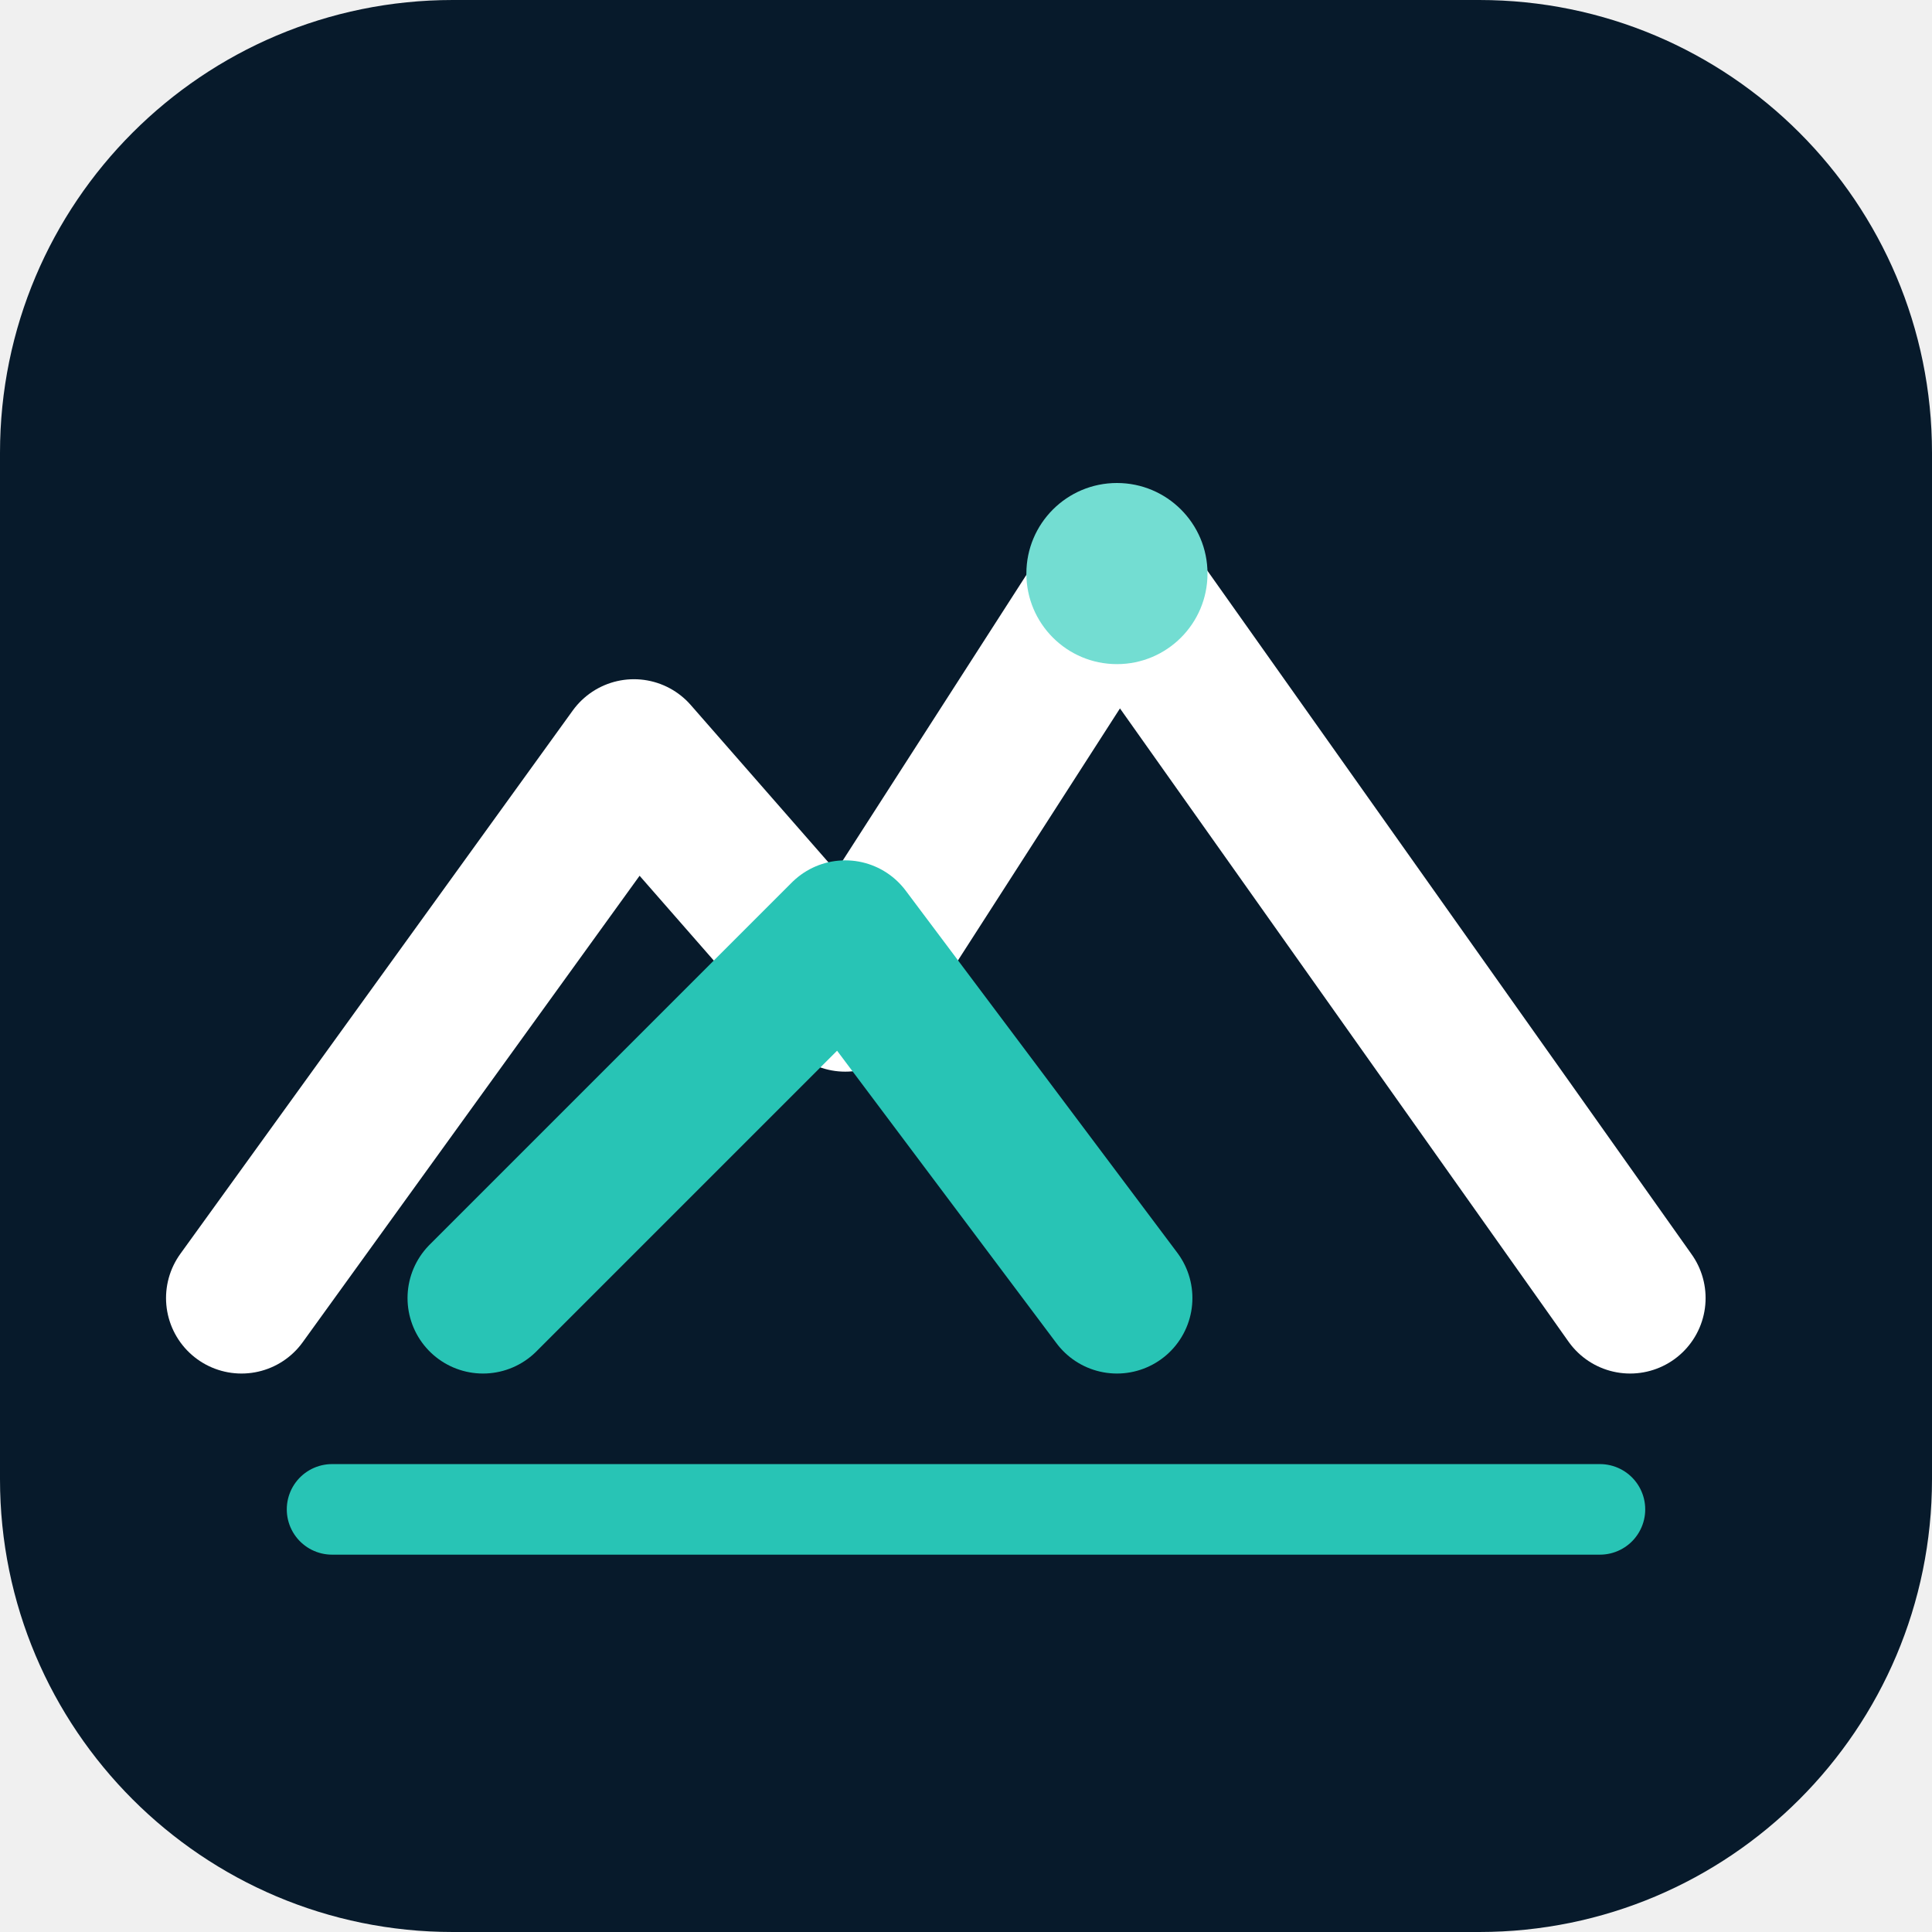
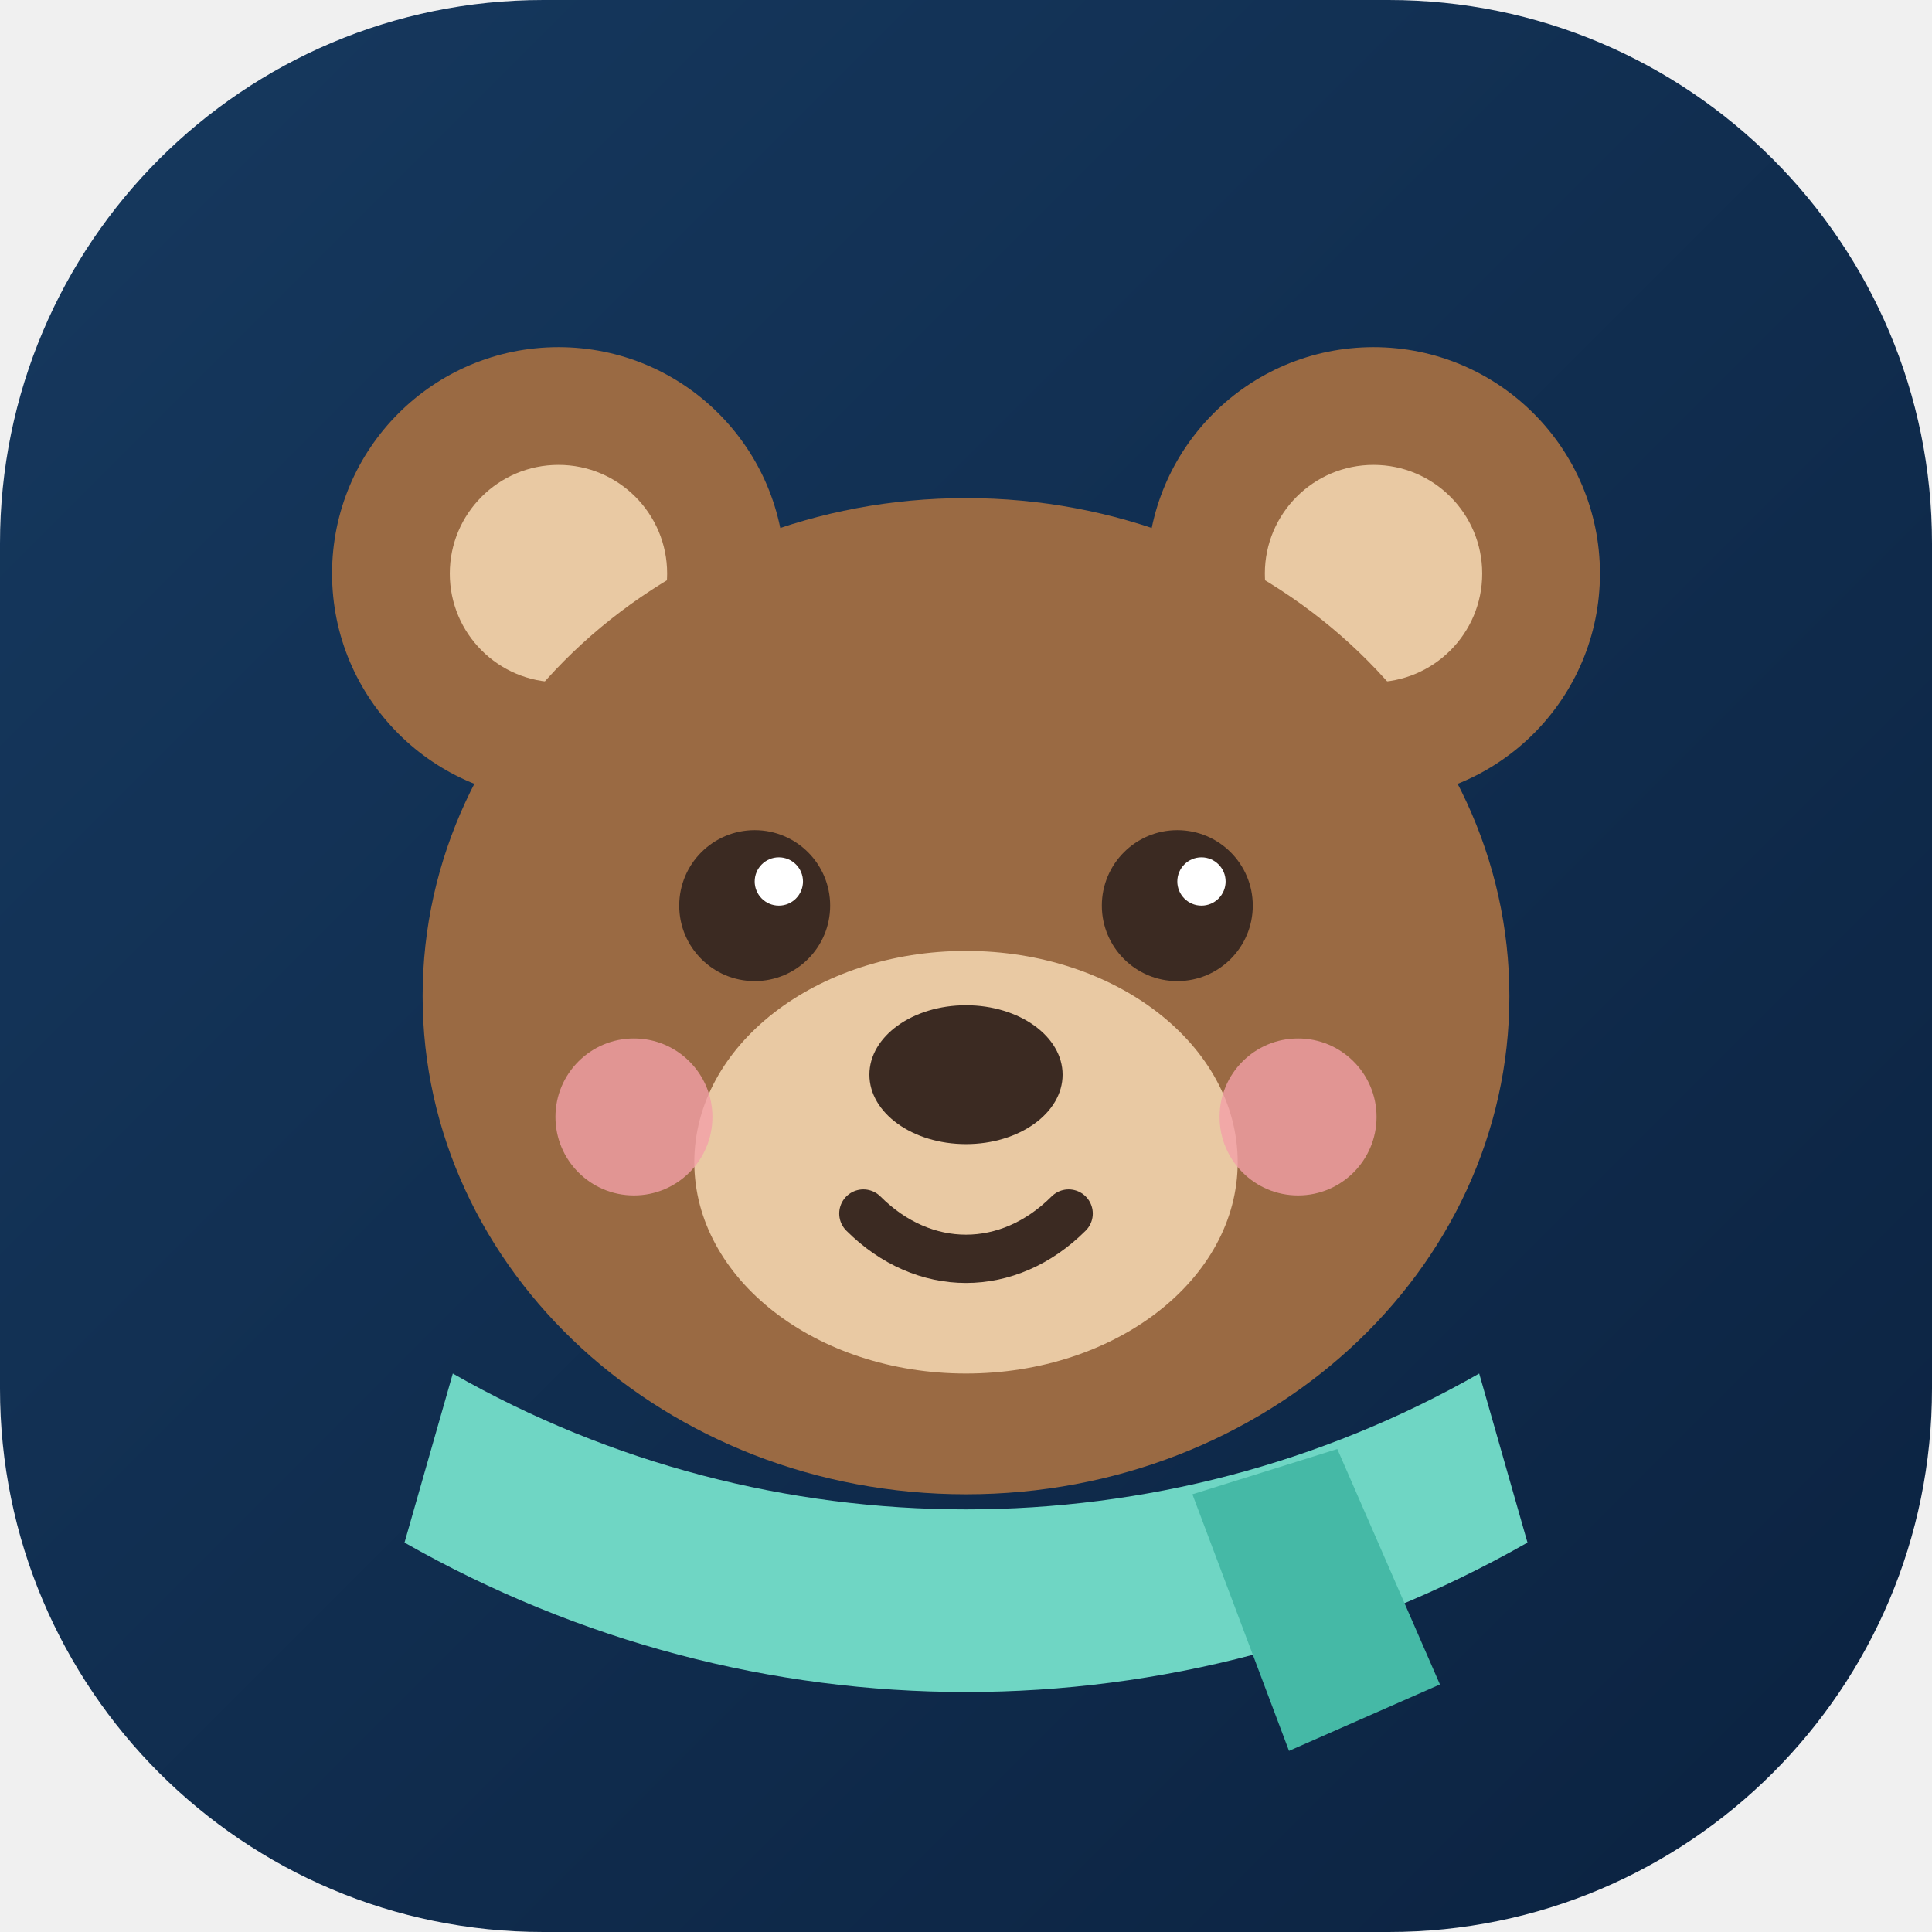
- <svg xmlns="http://www.w3.org/2000/svg" viewBox="0 0 64 64">
-   <rect width="64" height="64" rx="15" fill="#071A2B" />
-   <g fill="none" stroke-linecap="round" stroke-linejoin="round">
-     <path d="M8 43 21 25l7 8 9-14 17 24" stroke="#FFFFFF" stroke-width="5" />
-     <path d="m16 43 12-12 9 12" stroke="#28C4B5" stroke-width="5" />
-     <path d="M11 50h42" stroke="#28C4B5" stroke-width="3" />
-     <circle cx="37" cy="19" r="3" fill="#73DDD2" stroke="none" />
-   </g>
+ <svg xmlns="http://www.w3.org/2000/svg" viewBox="0 0 64 64" role="img" aria-label="Fabio Witt">
+   <defs>
+     <linearGradient id="fb-bg" x1="0" y1="0" x2="1" y2="1">
+       <stop offset="0" stop-color="#16395f" />
+       <stop offset="1" stop-color="#0b2240" />
+     </linearGradient>
+   </defs>
+   <rect width="64" height="64" rx="18" fill="url(#fb-bg)" />
+   <circle cx="18.5" cy="19" r="7.5" fill="#9A6A43" />
+   <circle cx="45.5" cy="19" r="7.5" fill="#9A6A43" />
+   <circle cx="18.5" cy="19" r="3.6" fill="#E9C9A3" />
+   <circle cx="45.5" cy="19" r="3.6" fill="#E9C9A3" />
+   <ellipse cx="32" cy="33" rx="18" ry="16.5" fill="#9A6A43" />
+   <path d="M15 45.5c10.5 6 23.5 6 34 0l1.6 5.6c-11.6 6.6-25.6 6.6-37.2 0z" fill="#6fd6c4" />
+   <path d="M39.5 49.5l3.2 8.5 5-2.2-3.4-7.8z" fill="#45b9a6" />
+   <ellipse cx="32" cy="38.5" rx="9" ry="7" fill="#E9C9A3" />
+   <circle cx="21" cy="37" r="2.6" fill="#F2A0A8" opacity=".8" />
+   <circle cx="43" cy="37" r="2.6" fill="#F2A0A8" opacity=".8" />
+   <circle cx="25" cy="30" r="2.5" fill="#3B2A22" />
+   <circle cx="39" cy="30" r="2.5" fill="#3B2A22" />
+   <circle cx="25.8" cy="29.2" r=".8" fill="#fff" />
+   <circle cx="39.8" cy="29.2" r=".8" fill="#fff" />
+   <ellipse cx="32" cy="35.6" rx="3.2" ry="2.3" fill="#3B2A22" />
+   <path d="M28.6 40.2c2 2 4.8 2 6.8 0" fill="none" stroke="#3B2A22" stroke-width="1.6" stroke-linecap="round" />
</svg>
